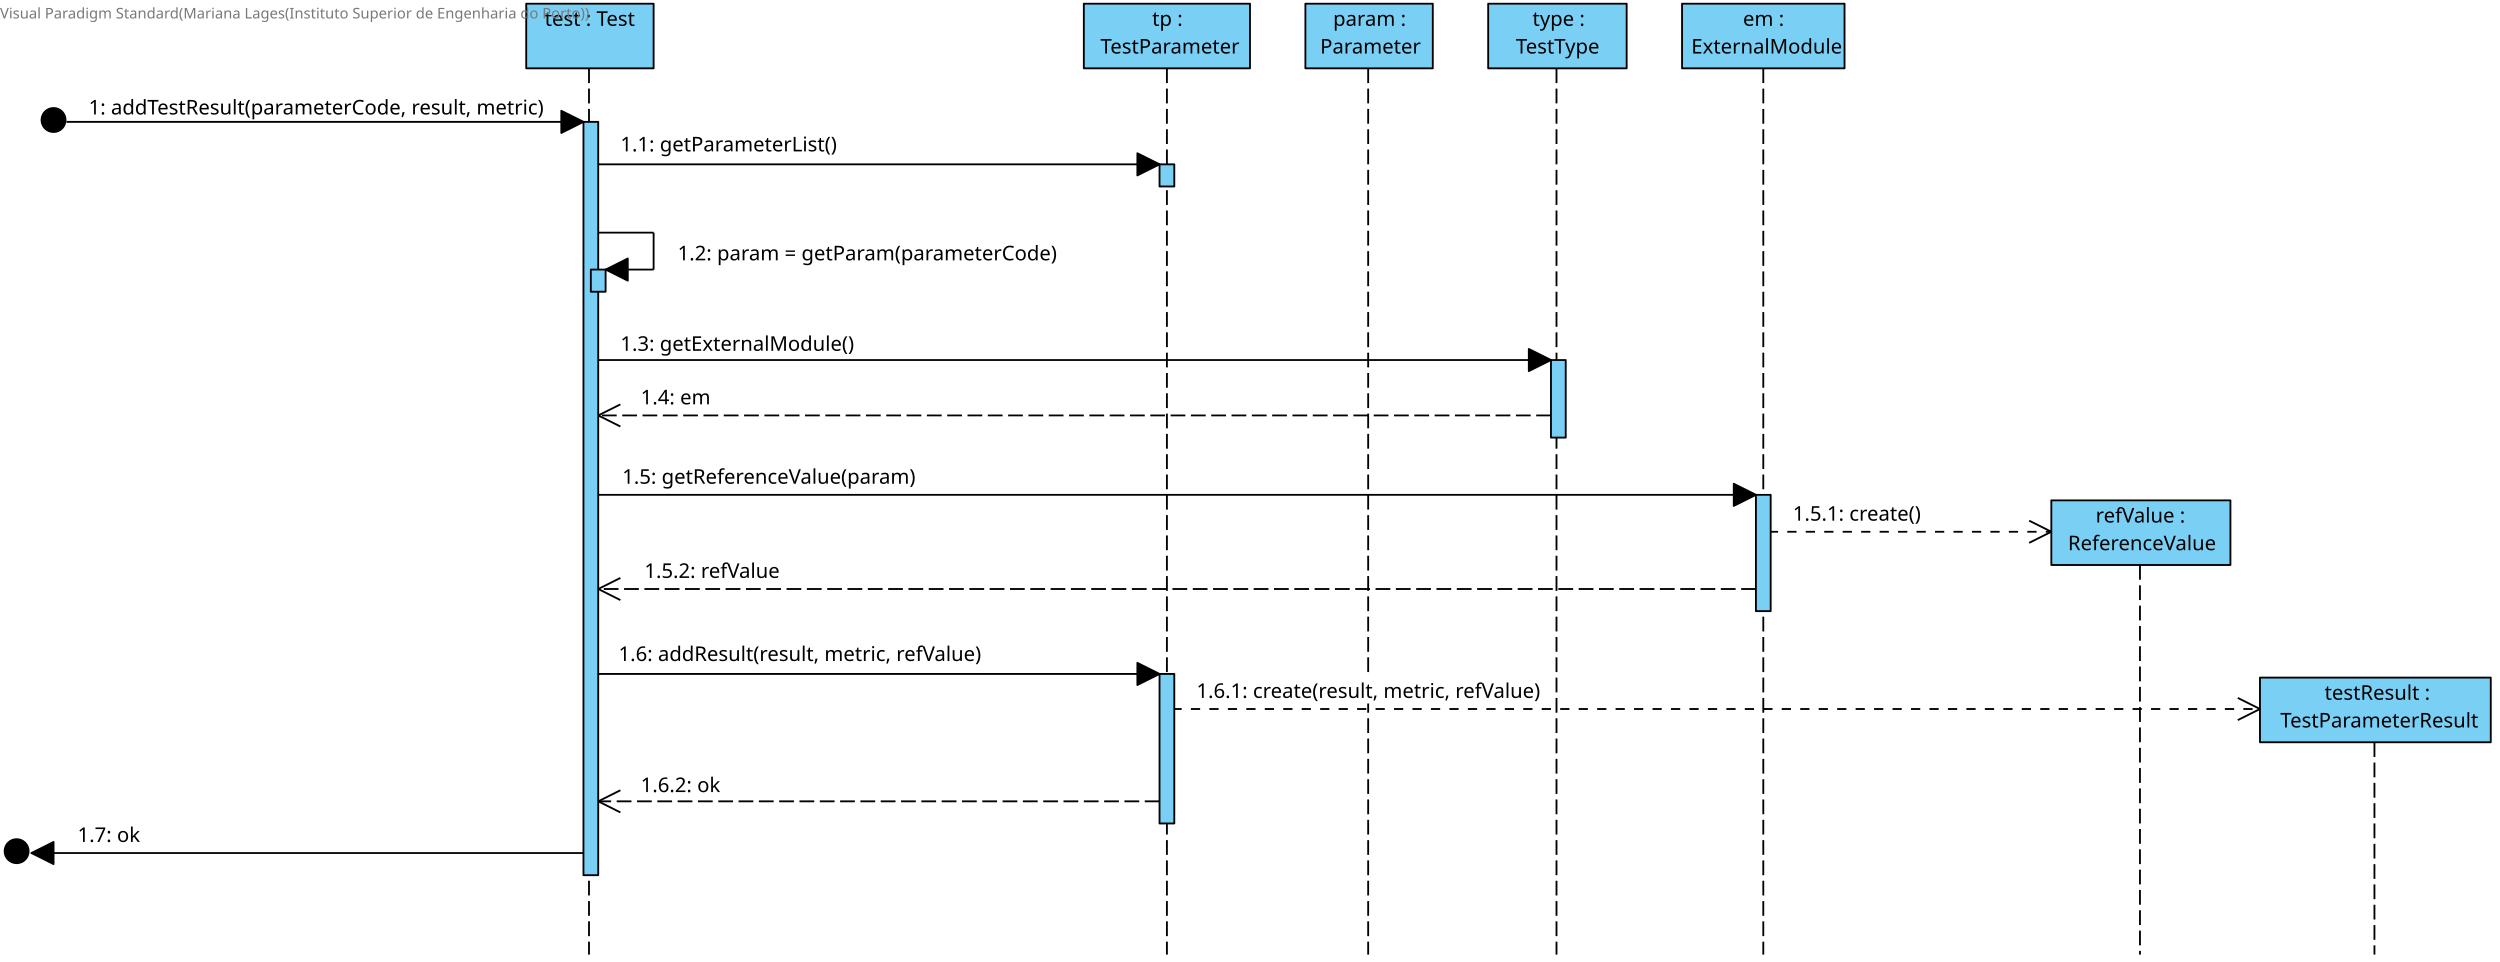
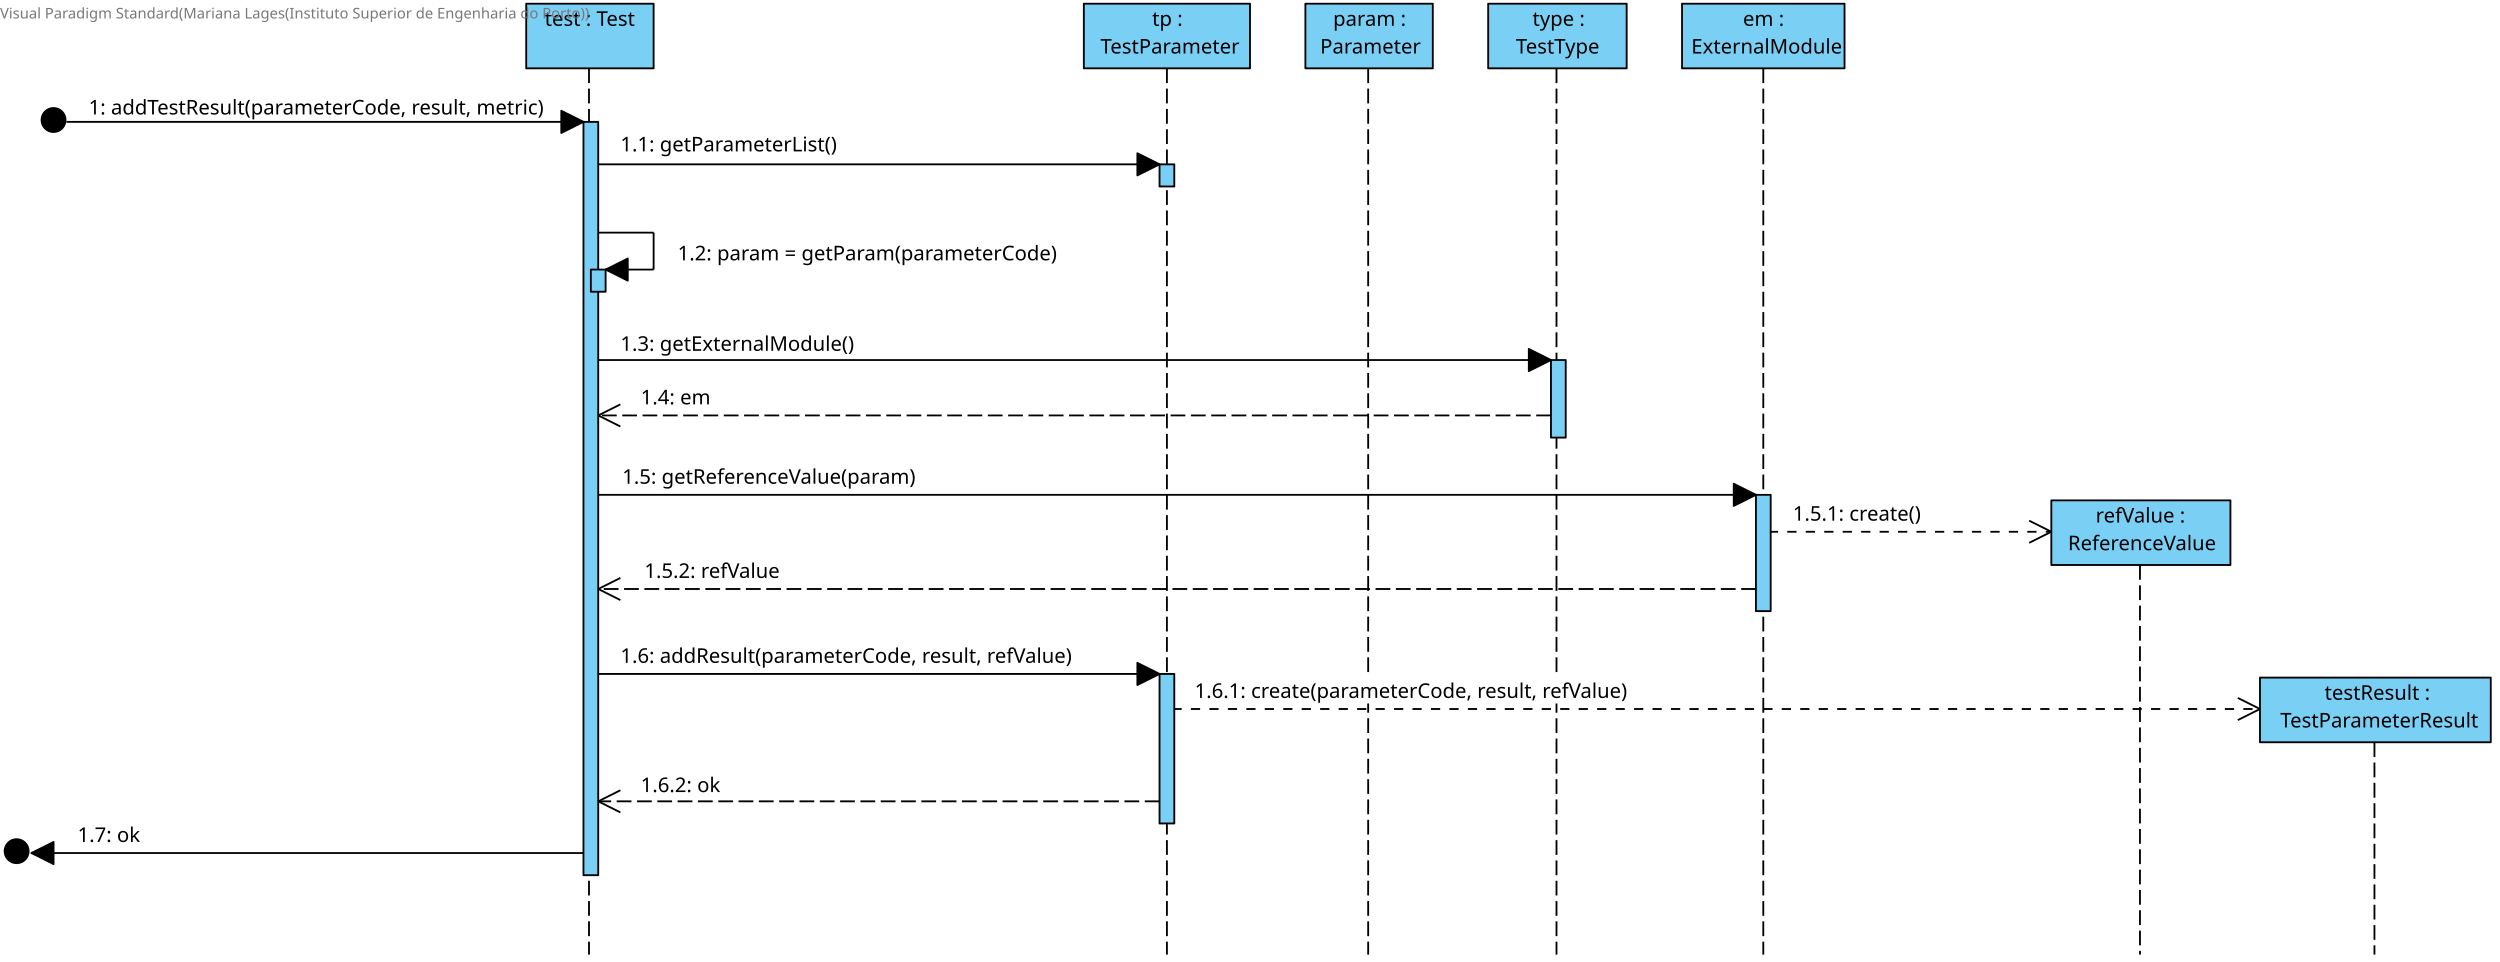
<svg xmlns="http://www.w3.org/2000/svg" fill-opacity="0" color-rendering="auto" color-interpolation="auto" text-rendering="auto" stroke="rgb(0,0,0)" stroke-linecap="square" width="1354" stroke-miterlimit="10" shape-rendering="auto" stroke-opacity="0" fill="rgb(0,0,0)" stroke-dasharray="none" font-weight="normal" stroke-width="1" height="521" font-family="'Dialog'" font-style="normal" stroke-linejoin="miter" font-size="12px" stroke-dashoffset="0" image-rendering="auto">
  <defs id="genericDefs" />
  <g>
    <defs id="defs1">
      <clipPath clipPathUnits="userSpaceOnUse" id="clipPath1">
        <path d="M-7 -7 L81 -7 L81 526 L-7 526 L-7 -7 Z" />
      </clipPath>
      <clipPath clipPathUnits="userSpaceOnUse" id="clipPath2">
        <path d="M-7 -7 L19 -7 L19 419 L-7 419 L-7 -7 Z" />
      </clipPath>
      <clipPath clipPathUnits="userSpaceOnUse" id="clipPath3">
        <path d="M-7 -7 L102 -7 L102 526 L-7 526 L-7 -7 Z" />
      </clipPath>
      <clipPath clipPathUnits="userSpaceOnUse" id="clipPath4">
        <path d="M-7 -7 L87 -7 L87 526 L-7 526 L-7 -7 Z" />
      </clipPath>
      <clipPath clipPathUnits="userSpaceOnUse" id="clipPath5">
        <path d="M-7 -7 L19 -7 L19 53 L-7 53 L-7 -7 Z" />
      </clipPath>
      <clipPath clipPathUnits="userSpaceOnUse" id="clipPath6">
        <path d="M-7 -7 L100 -7 L100 526 L-7 526 L-7 -7 Z" />
      </clipPath>
      <clipPath clipPathUnits="userSpaceOnUse" id="clipPath7">
        <path d="M-7 -7 L19 -7 L19 74 L-7 74 L-7 -7 Z" />
      </clipPath>
      <clipPath clipPathUnits="userSpaceOnUse" id="clipPath8">
        <path d="M-7 -7 L109 -7 L109 257 L-7 257 L-7 -7 Z" />
      </clipPath>
      <clipPath clipPathUnits="userSpaceOnUse" id="clipPath9">
        <path d="M-7 -7 L19 -7 L19 92 L-7 92 L-7 -7 Z" />
      </clipPath>
      <clipPath clipPathUnits="userSpaceOnUse" id="clipPath10">
        <path d="M-7 -7 L137 -7 L137 161 L-7 161 L-7 -7 Z" />
      </clipPath>
      <clipPath clipPathUnits="userSpaceOnUse" id="clipPath11">
        <path d="M-7 -7 L26 -7 L26 31 L-7 31 L-7 -7 Z" />
      </clipPath>
      <clipPath clipPathUnits="userSpaceOnUse" id="clipPath12">
        <path d="M-7 -7 L19 -7 L19 23 L-7 23 L-7 -7 Z" />
      </clipPath>
      <clipPath clipPathUnits="userSpaceOnUse" id="clipPath13">
        <path d="M-70 -15 L140 -15 L140 30 L-70 30 L-70 -15 Z" />
      </clipPath>
      <clipPath clipPathUnits="userSpaceOnUse" id="clipPath14">
        <path d="M-91 -30 L182 -30 L182 60 L-91 60 L-91 -30 Z" />
      </clipPath>
      <clipPath clipPathUnits="userSpaceOnUse" id="clipPath15">
        <path d="M-76 -30 L152 -30 L152 60 L-76 60 L-76 -30 Z" />
      </clipPath>
      <clipPath clipPathUnits="userSpaceOnUse" id="clipPath16">
        <path d="M-89 -30 L178 -30 L178 60 L-89 60 L-89 -30 Z" />
      </clipPath>
      <clipPath clipPathUnits="userSpaceOnUse" id="clipPath17">
        <path d="M-98 -30 L196 -30 L196 60 L-98 60 L-98 -30 Z" />
      </clipPath>
      <clipPath clipPathUnits="userSpaceOnUse" id="clipPath18">
        <path d="M-126 -30 L252 -30 L252 60 L-126 60 L-126 -30 Z" />
      </clipPath>
      <clipPath clipPathUnits="userSpaceOnUse" id="clipPath19">
        <path d="M-70 -30 L140 -30 L140 60 L-70 60 L-70 -30 Z" />
      </clipPath>
      <clipPath clipPathUnits="userSpaceOnUse" id="clipPath20">
        <path d="M0 0 L620 0 L620 104 L0 104 L0 0 Z" />
      </clipPath>
      <clipPath clipPathUnits="userSpaceOnUse" id="clipPath21">
        <path d="M194 33 L194 48 L53 48 L53 33 ZM120 62 L120 77 L63 77 L63 62 ZM0 0 L0 104 L620 104 L620 0 Z" />
      </clipPath>
      <clipPath clipPathUnits="userSpaceOnUse" id="clipPath22">
        <path d="M194 3 L194 18 L53 18 L53 3 ZM120 32 L120 47 L63 47 L63 32 ZM229 75 L229 90 L54 90 L54 75 ZM0 0 L0 104 L620 104 L620 0 Z" />
      </clipPath>
      <clipPath clipPathUnits="userSpaceOnUse" id="clipPath23">
        <path d="M0 0 L731 0 L731 104 L0 104 L0 0 Z" />
      </clipPath>
      <clipPath clipPathUnits="userSpaceOnUse" id="clipPath24">
        <path d="M229 32 L229 47 L54 47 L54 32 ZM157 83 L157 98 L65 98 L65 83 ZM0 0 L0 104 L731 104 L731 67 L688 67 L688 52 L731 52 L731 0 L120 0 L120 4 L63 4 L63 0 Z" />
      </clipPath>
      <clipPath clipPathUnits="userSpaceOnUse" id="clipPath25">
        <path d="M0 0 L256 0 L256 104 L0 104 L0 0 Z" />
      </clipPath>
      <clipPath clipPathUnits="userSpaceOnUse" id="clipPath26">
        <path d="M142 32 L142 47 L53 47 L53 32 ZM0 0 L0 104 L256 104 L256 63 L202 63 L202 33 L256 33 L256 0 Z" />
      </clipPath>
      <clipPath clipPathUnits="userSpaceOnUse" id="clipPath27">
-         <path d="M157 32 L157 47 L65 47 L65 32 ZM261 77 L261 92 L52 92 L52 77 ZM0 0 L0 104 L364 104 L364 97 L563 97 L563 104 L731 104 L731 16 L688 16 L688 1 L731 1 L731 0 Z" />
+         <path d="M157 32 L157 47 L65 47 L65 32 ZM307 78 L307 93 L52 93 L52 78 ZM0 0 L0 104 L364 104 L364 97 L610 97 L610 104 L731 104 L731 16 L688 16 L688 1 L731 1 L731 0 Z" />
      </clipPath>
      <clipPath clipPathUnits="userSpaceOnUse" id="clipPath28">
        <path d="M0 0 L408 0 L408 104 L0 104 L0 0 Z" />
      </clipPath>
      <clipPath clipPathUnits="userSpaceOnUse" id="clipPath29">
-         <path d="M261 31 L261 46 L52 46 L52 31 ZM0 0 L0 104 L64 104 L64 102 L127 102 L127 104 L408 104 L408 66 L364 66 L364 51 L408 51 L408 0 L157 0 L157 1 L65 1 L65 0 Z" />
+         <path d="M307 32 L307 47 L52 47 L52 32 ZM0 0 L0 104 L64 104 L64 102 L127 102 L127 104 L408 104 L408 66 L364 66 L364 51 L408 51 L408 0 L157 0 L157 1 L65 1 L65 0 Z" />
      </clipPath>
      <clipPath clipPathUnits="userSpaceOnUse" id="clipPath30">
        <path d="M0 0 L692 0 L692 104 L0 104 L0 0 Z" />
      </clipPath>
      <clipPath clipPathUnits="userSpaceOnUse" id="clipPath31">
-         <path d="M251 32 L251 47 L52 47 L52 32 ZM0 0 L0 104 L692 104 L692 63 L638 63 L638 33 L692 33 L692 0 Z" />
+         <path d="M298 32 L298 47 L52 47 L52 32 ZM0 0 L0 104 L692 104 L692 63 L638 63 L638 33 L692 33 L692 0 Z" />
      </clipPath>
      <clipPath clipPathUnits="userSpaceOnUse" id="clipPath32">
        <path d="M127 33 L127 48 L64 48 L64 33 ZM0 0 L0 104 L408 104 L408 0 Z" />
      </clipPath>
      <clipPath clipPathUnits="userSpaceOnUse" id="clipPath33">
        <path d="M0 0 L384 0 L384 104 L0 104 L0 0 Z" />
      </clipPath>
      <clipPath clipPathUnits="userSpaceOnUse" id="clipPath34">
        <path d="M308 34 L308 49 L52 49 L52 34 ZM0 0 L0 104 L384 104 L384 69 L341 69 L341 54 L384 54 L384 0 L369 0 L369 1 L299 1 L299 0 Z" />
      </clipPath>
      <clipPath clipPathUnits="userSpaceOnUse" id="clipPath35">
        <path d="M0 0 L403 0 L403 104 L0 104 L0 0 Z" />
      </clipPath>
      <clipPath clipPathUnits="userSpaceOnUse" id="clipPath36">
        <path d="M120 32 L120 47 L66 47 L66 32 ZM0 0 L0 104 L403 104 L403 20 L371 20 L371 5 L403 5 L403 0 Z" />
      </clipPath>
      <clipPath clipPathUnits="userSpaceOnUse" id="clipPath37">
        <path d="M186 31 L186 46 L53 46 L53 31 ZM0 0 L0 11 L20 11 L20 26 L0 26 L0 104 L83 104 L83 90 L300 90 L300 104 L408 104 L408 0 Z" />
      </clipPath>
      <clipPath clipPathUnits="userSpaceOnUse" id="clipPath38">
        <path d="M0 0 L134 0 L134 124 L0 124 L0 0 Z" />
      </clipPath>
      <clipPath clipPathUnits="userSpaceOnUse" id="clipPath39">
        <path d="M0 0 L0 124 L134 124 L134 117 L53 117 L53 102 L134 102 L134 68 L83 68 L83 53 L134 53 L134 9 L53 9 L53 0 Z" />
      </clipPath>
      <clipPath clipPathUnits="userSpaceOnUse" id="clipPath40">
        <path d="M-217 -15 L434 -15 L434 30 L-217 30 L-217 -15 Z" />
      </clipPath>
      <clipPath clipPathUnits="userSpaceOnUse" id="clipPath41">
        <path d="M-133 -15 L266 -15 L266 30 L-133 30 L-133 -15 Z" />
      </clipPath>
      <clipPath clipPathUnits="userSpaceOnUse" id="clipPath42">
        <path d="M-54 -15 L108 -15 L108 30 L-54 30 L-54 -15 Z" />
      </clipPath>
      <clipPath clipPathUnits="userSpaceOnUse" id="clipPath43">
        <path d="M-256 -15 L512 -15 L512 30 L-256 30 L-256 -15 Z" />
      </clipPath>
      <clipPath clipPathUnits="userSpaceOnUse" id="clipPath44">
        <path d="M-63 -15 L126 -15 L126 30 L-63 30 L-63 -15 Z" />
      </clipPath>
      <clipPath clipPathUnits="userSpaceOnUse" id="clipPath45">
-         <path d="M-199 -15 L398 -15 L398 30 L-199 30 L-199 -15 Z" />
+         <path d="M-246 -15 L492 -15 L492 30 L-246 30 L-246 -15 Z" />
      </clipPath>
      <clipPath clipPathUnits="userSpaceOnUse" id="clipPath46">
-         <path d="M-209 -15 L418 -15 L418 30 L-209 30 L-209 -15 Z" />
+         <path d="M-255 -15 L510 -15 L510 30 L-255 30 L-255 -15 Z" />
      </clipPath>
      <clipPath clipPathUnits="userSpaceOnUse" id="clipPath47">
        <path d="M-92 -15 L184 -15 L184 30 L-92 30 L-92 -15 Z" />
      </clipPath>
      <clipPath clipPathUnits="userSpaceOnUse" id="clipPath48">
        <path d="M-89 -15 L178 -15 L178 30 L-89 30 L-89 -15 Z" />
      </clipPath>
      <clipPath clipPathUnits="userSpaceOnUse" id="clipPath49">
        <path d="M-175 -15 L350 -15 L350 30 L-175 30 L-175 -15 Z" />
      </clipPath>
      <clipPath clipPathUnits="userSpaceOnUse" id="clipPath50">
        <path d="M-57 -15 L114 -15 L114 30 L-57 30 L-57 -15 Z" />
      </clipPath>
      <clipPath clipPathUnits="userSpaceOnUse" id="clipPath51">
        <path d="M-141 -15 L282 -15 L282 30 L-141 30 L-141 -15 Z" />
      </clipPath>
    </defs>
    <g fill="white" text-rendering="geometricPrecision" fill-opacity="1" stroke-opacity="1" stroke="white">
      <rect x="0" width="1354" height="521" y="0" stroke="none" />
    </g>
    <g font-size="11px" transform="translate(285,2)" fill-opacity="1" fill="rgb(122,207,245)" text-rendering="geometricPrecision" image-rendering="optimizeQuality" font-family="sans-serif" stroke="rgb(122,207,245)" stroke-opacity="1">
      <rect x="0" width="69" height="35" y="0" clip-path="url(#clipPath1)" stroke="none" />
    </g>
    <g stroke-linecap="butt" font-size="11px" transform="translate(285,2)" fill-opacity="1" fill="black" text-rendering="geometricPrecision" image-rendering="optimizeQuality" font-family="sans-serif" stroke-linejoin="round" stroke="black" stroke-opacity="1" stroke-miterlimit="0">
      <rect fill="none" x="0" width="69" height="35" y="0" clip-path="url(#clipPath1)" />
      <line clip-path="url(#clipPath1)" fill="none" x1="34" x2="34" y1="35" y2="515" stroke-linejoin="bevel" stroke-dasharray="8,3" />
    </g>
    <g font-size="11px" transform="translate(316,66)" fill-opacity="1" fill="rgb(122,207,245)" text-rendering="geometricPrecision" image-rendering="optimizeQuality" font-family="sans-serif" stroke="rgb(122,207,245)" stroke-opacity="1">
      <rect x="0" width="8" height="408" y="0" clip-path="url(#clipPath2)" stroke="none" />
    </g>
    <g stroke-linecap="butt" font-size="11px" transform="translate(316,66)" fill-opacity="1" fill="black" text-rendering="geometricPrecision" image-rendering="optimizeQuality" font-family="sans-serif" stroke-linejoin="round" stroke="black" stroke-opacity="1" stroke-miterlimit="0">
      <rect fill="none" x="0" width="8" height="408" y="0" clip-path="url(#clipPath2)" />
    </g>
    <g font-size="11px" transform="translate(587,2)" fill-opacity="1" fill="rgb(122,207,245)" text-rendering="geometricPrecision" image-rendering="optimizeQuality" font-family="sans-serif" stroke="rgb(122,207,245)" stroke-opacity="1">
      <rect x="0" width="90" height="35" y="0" clip-path="url(#clipPath3)" stroke="none" />
    </g>
    <g stroke-linecap="butt" font-size="11px" transform="translate(587,2)" fill-opacity="1" fill="black" text-rendering="geometricPrecision" image-rendering="optimizeQuality" font-family="sans-serif" stroke-linejoin="round" stroke="black" stroke-opacity="1" stroke-miterlimit="0">
      <rect fill="none" x="0" width="90" height="35" y="0" clip-path="url(#clipPath3)" />
      <line clip-path="url(#clipPath3)" fill="none" x1="45" x2="45" y1="35" y2="515" stroke-linejoin="bevel" stroke-dasharray="8,3" />
    </g>
    <g font-size="11px" transform="translate(806,2)" fill-opacity="1" fill="rgb(122,207,245)" text-rendering="geometricPrecision" image-rendering="optimizeQuality" font-family="sans-serif" stroke="rgb(122,207,245)" stroke-opacity="1">
      <rect x="0" width="75" height="35" y="0" clip-path="url(#clipPath4)" stroke="none" />
    </g>
    <g stroke-linecap="butt" font-size="11px" transform="translate(806,2)" fill-opacity="1" fill="black" text-rendering="geometricPrecision" image-rendering="optimizeQuality" font-family="sans-serif" stroke-linejoin="round" stroke="black" stroke-opacity="1" stroke-miterlimit="0">
      <rect fill="none" x="0" width="75" height="35" y="0" clip-path="url(#clipPath4)" />
      <line clip-path="url(#clipPath4)" fill="none" x1="37" x2="37" y1="35" y2="515" stroke-linejoin="bevel" stroke-dasharray="8,3" />
    </g>
    <g font-size="11px" transform="translate(840,195)" fill-opacity="1" fill="rgb(122,207,245)" text-rendering="geometricPrecision" image-rendering="optimizeQuality" font-family="sans-serif" stroke="rgb(122,207,245)" stroke-opacity="1">
      <rect x="0" width="8" height="42" y="0" clip-path="url(#clipPath5)" stroke="none" />
    </g>
    <g stroke-linecap="butt" font-size="11px" transform="translate(840,195)" fill-opacity="1" fill="black" text-rendering="geometricPrecision" image-rendering="optimizeQuality" font-family="sans-serif" stroke-linejoin="round" stroke="black" stroke-opacity="1" stroke-miterlimit="0">
      <rect fill="none" x="0" width="8" height="42" y="0" clip-path="url(#clipPath5)" />
    </g>
    <g font-size="11px" transform="translate(911,2)" fill-opacity="1" fill="rgb(122,207,245)" text-rendering="geometricPrecision" image-rendering="optimizeQuality" font-family="sans-serif" stroke="rgb(122,207,245)" stroke-opacity="1">
      <rect x="0" width="88" height="35" y="0" clip-path="url(#clipPath6)" stroke="none" />
    </g>
    <g stroke-linecap="butt" font-size="11px" transform="translate(911,2)" fill-opacity="1" fill="black" text-rendering="geometricPrecision" image-rendering="optimizeQuality" font-family="sans-serif" stroke-linejoin="round" stroke="black" stroke-opacity="1" stroke-miterlimit="0">
      <rect fill="none" x="0" width="88" height="35" y="0" clip-path="url(#clipPath6)" />
      <line clip-path="url(#clipPath6)" fill="none" x1="44" x2="44" y1="35" y2="515" stroke-linejoin="bevel" stroke-dasharray="8,3" />
    </g>
    <g font-size="11px" transform="translate(951,268)" fill-opacity="1" fill="rgb(122,207,245)" text-rendering="geometricPrecision" image-rendering="optimizeQuality" font-family="sans-serif" stroke="rgb(122,207,245)" stroke-opacity="1">
      <rect x="0" width="8" height="63" y="0" clip-path="url(#clipPath7)" stroke="none" />
    </g>
    <g stroke-linecap="butt" font-size="11px" transform="translate(951,268)" fill-opacity="1" fill="black" text-rendering="geometricPrecision" image-rendering="optimizeQuality" font-family="sans-serif" stroke-linejoin="round" stroke="black" stroke-opacity="1" stroke-miterlimit="0">
      <rect fill="none" x="0" width="8" height="63" y="0" clip-path="url(#clipPath7)" />
    </g>
    <g font-size="11px" transform="translate(1111,271)" fill-opacity="1" fill="rgb(122,207,245)" text-rendering="geometricPrecision" image-rendering="optimizeQuality" font-family="sans-serif" stroke="rgb(122,207,245)" stroke-opacity="1">
      <rect x="0" width="97" height="35" y="0" clip-path="url(#clipPath8)" stroke="none" />
    </g>
    <g stroke-linecap="butt" font-size="11px" transform="translate(1111,271)" fill-opacity="1" fill="black" text-rendering="geometricPrecision" image-rendering="optimizeQuality" font-family="sans-serif" stroke-linejoin="round" stroke="black" stroke-opacity="1" stroke-miterlimit="0">
      <rect fill="none" x="0" width="97" height="35" y="0" clip-path="url(#clipPath8)" />
      <line clip-path="url(#clipPath8)" fill="none" x1="48" x2="48" y1="35" y2="246" stroke-linejoin="bevel" stroke-dasharray="8,3" />
    </g>
    <g font-size="11px" transform="translate(628,365)" fill-opacity="1" fill="rgb(122,207,245)" text-rendering="geometricPrecision" image-rendering="optimizeQuality" font-family="sans-serif" stroke="rgb(122,207,245)" stroke-opacity="1">
      <rect x="0" width="8" height="81" y="0" clip-path="url(#clipPath9)" stroke="none" />
    </g>
    <g stroke-linecap="butt" font-size="11px" transform="translate(628,365)" fill-opacity="1" fill="black" text-rendering="geometricPrecision" image-rendering="optimizeQuality" font-family="sans-serif" stroke-linejoin="round" stroke="black" stroke-opacity="1" stroke-miterlimit="0">
      <rect fill="none" x="0" width="8" height="81" y="0" clip-path="url(#clipPath9)" />
    </g>
    <g font-size="11px" transform="translate(1224,367)" fill-opacity="1" fill="rgb(122,207,245)" text-rendering="geometricPrecision" image-rendering="optimizeQuality" font-family="sans-serif" stroke="rgb(122,207,245)" stroke-opacity="1">
      <rect x="0" width="125" height="35" y="0" clip-path="url(#clipPath10)" stroke="none" />
    </g>
    <g stroke-linecap="butt" font-size="11px" transform="translate(1224,367)" fill-opacity="1" fill="black" text-rendering="geometricPrecision" image-rendering="optimizeQuality" font-family="sans-serif" stroke-linejoin="round" stroke="black" stroke-opacity="1" stroke-miterlimit="0">
      <rect fill="none" x="0" width="125" height="35" y="0" clip-path="url(#clipPath10)" />
      <line clip-path="url(#clipPath10)" fill="none" x1="62" x2="62" y1="35" y2="150" stroke-linejoin="bevel" stroke-dasharray="8,3" />
    </g>
    <g font-size="11px" transform="translate(22,56)" fill-opacity="1" fill="black" text-rendering="geometricPrecision" image-rendering="optimizeQuality" font-family="sans-serif" stroke="black" stroke-opacity="1">
      <circle r="7" clip-path="url(#clipPath11)" cx="7" cy="9" stroke="none" />
    </g>
    <g font-size="11px" transform="translate(2,452)" fill-opacity="1" fill="black" text-rendering="geometricPrecision" image-rendering="optimizeQuality" font-family="sans-serif" stroke="black" stroke-opacity="1">
      <circle r="7" clip-path="url(#clipPath11)" cx="7" cy="9" stroke="none" />
    </g>
    <g font-size="11px" transform="translate(707,2)" fill-opacity="1" fill="rgb(122,207,245)" text-rendering="geometricPrecision" image-rendering="optimizeQuality" font-family="sans-serif" stroke="rgb(122,207,245)" stroke-opacity="1">
      <rect x="0" width="69" height="35" y="0" clip-path="url(#clipPath1)" stroke="none" />
    </g>
    <g stroke-linecap="butt" font-size="11px" transform="translate(707,2)" fill-opacity="1" fill="black" text-rendering="geometricPrecision" image-rendering="optimizeQuality" font-family="sans-serif" stroke-linejoin="round" stroke="black" stroke-opacity="1" stroke-miterlimit="0">
      <rect fill="none" x="0" width="69" height="35" y="0" clip-path="url(#clipPath1)" />
      <line clip-path="url(#clipPath1)" fill="none" x1="34" x2="34" y1="35" y2="515" stroke-linejoin="bevel" stroke-dasharray="8,3" />
    </g>
    <g font-size="11px" transform="translate(628,89)" fill-opacity="1" fill="rgb(122,207,245)" text-rendering="geometricPrecision" image-rendering="optimizeQuality" font-family="sans-serif" stroke="rgb(122,207,245)" stroke-opacity="1">
      <rect x="0" width="8" height="12" y="0" clip-path="url(#clipPath12)" stroke="none" />
    </g>
    <g stroke-linecap="butt" font-size="11px" transform="translate(628,89)" fill-opacity="1" fill="black" text-rendering="geometricPrecision" image-rendering="optimizeQuality" font-family="sans-serif" stroke-linejoin="round" stroke="black" stroke-opacity="1" stroke-miterlimit="0">
      <rect fill="none" x="0" width="8" height="12" y="0" clip-path="url(#clipPath12)" />
    </g>
    <g font-size="11px" transform="translate(320,146)" fill-opacity="1" fill="rgb(122,207,245)" text-rendering="geometricPrecision" image-rendering="optimizeQuality" font-family="sans-serif" stroke="rgb(122,207,245)" stroke-opacity="1">
      <rect x="0" width="8" height="12" y="0" clip-path="url(#clipPath12)" stroke="none" />
    </g>
    <g stroke-linecap="butt" font-size="11px" transform="translate(320,146)" fill-opacity="1" fill="black" text-rendering="geometricPrecision" image-rendering="optimizeQuality" font-family="sans-serif" stroke-linejoin="round" stroke="black" stroke-opacity="1" stroke-miterlimit="0">
      <rect fill="none" x="0" width="8" height="12" y="0" clip-path="url(#clipPath12)" />
    </g>
    <g font-size="11px" transform="translate(285,2)" fill-opacity="1" fill="black" text-rendering="geometricPrecision" image-rendering="optimizeQuality" font-family="sans-serif" stroke="black" stroke-opacity="1">
      <text x="10" xml:space="preserve" y="12" clip-path="url(#clipPath13)" stroke="none">test : Test</text>
    </g>
    <g font-size="11px" transform="translate(587,2)" fill-opacity="1" fill="black" text-rendering="geometricPrecision" image-rendering="optimizeQuality" font-family="sans-serif" stroke="black" stroke-opacity="1">
      <text x="37" xml:space="preserve" y="12" clip-path="url(#clipPath14)" stroke="none">tp :</text>
      <text x="9" xml:space="preserve" y="27" clip-path="url(#clipPath14)" stroke="none">TestParameter</text>
    </g>
    <g font-size="11px" transform="translate(806,2)" fill-opacity="1" fill="black" text-rendering="geometricPrecision" image-rendering="optimizeQuality" font-family="sans-serif" stroke="black" stroke-opacity="1">
      <text x="24" xml:space="preserve" y="12" clip-path="url(#clipPath15)" stroke="none">type :</text>
      <text x="15" xml:space="preserve" y="27" clip-path="url(#clipPath15)" stroke="none">TestType</text>
    </g>
    <g font-size="11px" transform="translate(911,2)" fill-opacity="1" fill="black" text-rendering="geometricPrecision" image-rendering="optimizeQuality" font-family="sans-serif" stroke="black" stroke-opacity="1">
      <text x="33" xml:space="preserve" y="12" clip-path="url(#clipPath16)" stroke="none">em :</text>
      <text x="5" xml:space="preserve" y="27" clip-path="url(#clipPath16)" stroke="none">ExternalModule</text>
    </g>
    <g font-size="11px" transform="translate(1111,271)" fill-opacity="1" fill="black" text-rendering="geometricPrecision" image-rendering="optimizeQuality" font-family="sans-serif" stroke="black" stroke-opacity="1">
      <text x="24" xml:space="preserve" y="12" clip-path="url(#clipPath17)" stroke="none">refValue :</text>
      <text x="9" xml:space="preserve" y="27" clip-path="url(#clipPath17)" stroke="none">ReferenceValue</text>
    </g>
    <g font-size="11px" transform="translate(1224,367)" fill-opacity="1" fill="black" text-rendering="geometricPrecision" image-rendering="optimizeQuality" font-family="sans-serif" stroke="black" stroke-opacity="1">
      <text x="35" xml:space="preserve" y="12" clip-path="url(#clipPath18)" stroke="none">testResult :</text>
      <text x="11" xml:space="preserve" y="27" clip-path="url(#clipPath18)" stroke="none">TestParameterResult</text>
    </g>
    <g font-size="11px" transform="translate(707,2)" fill-opacity="1" fill="black" text-rendering="geometricPrecision" image-rendering="optimizeQuality" font-family="sans-serif" stroke="black" stroke-opacity="1">
      <text x="15" xml:space="preserve" y="12" clip-path="url(#clipPath19)" stroke="none">param :</text>
      <text x="8" xml:space="preserve" y="27" clip-path="url(#clipPath19)" stroke="none">Parameter</text>
    </g>
    <g stroke-linecap="butt" font-size="11px" transform="translate(274,145)" fill-opacity="1" fill="black" text-rendering="geometricPrecision" image-rendering="optimizeQuality" font-family="sans-serif" stroke-linejoin="round" stroke="black" stroke-opacity="1">
      <line y2="50" fill="none" x1="50" clip-path="url(#clipPath21)" x2="566" y1="50" />
      <polygon points=" 566 50 554 44 554 56" clip-path="url(#clipPath21)" stroke="none" />
      <polygon fill="none" points=" 566 50 554 44 554 56" clip-path="url(#clipPath21)" />
    </g>
    <g fill-opacity="1" text-rendering="geometricPrecision" stroke="black" stroke-linecap="butt" transform="translate(274,175)" stroke-miterlimit="0" stroke-opacity="1" fill="black" stroke-dasharray="8,3" font-family="sans-serif" stroke-linejoin="round" font-size="11px" image-rendering="optimizeQuality">
      <line y2="50" fill="none" x1="566" clip-path="url(#clipPath22)" x2="50" y1="50" />
      <line clip-path="url(#clipPath22)" fill="none" x1="50" x2="62" y1="50" y2="56" stroke-dasharray="none" stroke-miterlimit="10" />
      <line clip-path="url(#clipPath22)" fill="none" x1="50" x2="62" y1="50" y2="44" stroke-dasharray="none" stroke-miterlimit="10" />
    </g>
    <g stroke-linecap="butt" font-size="11px" transform="translate(274,218)" fill-opacity="1" fill="black" text-rendering="geometricPrecision" image-rendering="optimizeQuality" font-family="sans-serif" stroke-linejoin="round" stroke="black" stroke-opacity="1">
      <line y2="50" fill="none" x1="50" clip-path="url(#clipPath24)" x2="677" y1="50" />
      <polygon points=" 677 50 665 44 665 56" clip-path="url(#clipPath24)" stroke="none" />
      <polygon fill="none" points=" 677 50 665 44 665 56" clip-path="url(#clipPath24)" />
    </g>
    <g fill-opacity="1" text-rendering="geometricPrecision" stroke="black" stroke-linecap="butt" transform="translate(909,238)" stroke-opacity="1" fill="black" stroke-dasharray="5" font-family="sans-serif" stroke-linejoin="round" font-size="11px" stroke-dashoffset="1" image-rendering="optimizeQuality">
      <line y2="50" fill="none" x1="50" clip-path="url(#clipPath26)" x2="202" y1="50" />
      <line clip-path="url(#clipPath26)" stroke-dashoffset="0" fill="none" x1="202" x2="190" y1="50" y2="44" stroke-dasharray="none" />
      <line clip-path="url(#clipPath26)" stroke-dashoffset="0" fill="none" x1="202" x2="190" y1="50" y2="56" stroke-dasharray="none" />
    </g>
    <g fill-opacity="1" text-rendering="geometricPrecision" stroke="black" stroke-linecap="butt" transform="translate(274,269)" stroke-miterlimit="0" stroke-opacity="1" fill="black" stroke-dasharray="8,3" font-family="sans-serif" stroke-linejoin="round" font-size="11px" image-rendering="optimizeQuality">
      <line y2="50" fill="none" x1="677" clip-path="url(#clipPath27)" x2="50" y1="50" />
      <line clip-path="url(#clipPath27)" fill="none" x1="50" x2="62" y1="50" y2="56" stroke-dasharray="none" stroke-miterlimit="10" />
      <line clip-path="url(#clipPath27)" fill="none" x1="50" x2="62" y1="50" y2="44" stroke-dasharray="none" stroke-miterlimit="10" />
    </g>
    <g stroke-linecap="butt" font-size="11px" transform="translate(274,315)" fill-opacity="1" fill="black" text-rendering="geometricPrecision" image-rendering="optimizeQuality" font-family="sans-serif" stroke-linejoin="round" stroke="black" stroke-opacity="1">
      <line y2="50" fill="none" x1="50" clip-path="url(#clipPath29)" x2="354" y1="50" />
      <polygon points=" 354 50 342 44 342 56" clip-path="url(#clipPath29)" stroke="none" />
      <polygon fill="none" points=" 354 50 342 44 342 56" clip-path="url(#clipPath29)" />
    </g>
    <g fill-opacity="1" text-rendering="geometricPrecision" stroke="black" stroke-linecap="butt" transform="translate(586,334)" stroke-opacity="1" fill="black" stroke-dasharray="5" font-family="sans-serif" stroke-linejoin="round" font-size="11px" stroke-dashoffset="1" image-rendering="optimizeQuality">
      <line y2="50" fill="none" x1="50" clip-path="url(#clipPath31)" x2="638" y1="50" />
      <line clip-path="url(#clipPath31)" stroke-dashoffset="0" fill="none" x1="638" x2="626" y1="50" y2="44" stroke-dasharray="none" />
      <line clip-path="url(#clipPath31)" stroke-dashoffset="0" fill="none" x1="638" x2="626" y1="50" y2="56" stroke-dasharray="none" />
    </g>
    <g fill-opacity="1" text-rendering="geometricPrecision" stroke="black" stroke-linecap="butt" transform="translate(274,384)" stroke-miterlimit="0" stroke-opacity="1" fill="black" stroke-dasharray="8,3" font-family="sans-serif" stroke-linejoin="round" font-size="11px" image-rendering="optimizeQuality">
      <line y2="50" fill="none" x1="354" clip-path="url(#clipPath32)" x2="50" y1="50" />
      <line clip-path="url(#clipPath32)" fill="none" x1="50" x2="62" y1="50" y2="56" stroke-dasharray="none" stroke-miterlimit="10" />
      <line clip-path="url(#clipPath32)" fill="none" x1="50" x2="62" y1="50" y2="44" stroke-dasharray="none" stroke-miterlimit="10" />
    </g>
    <g stroke-linecap="butt" font-size="11px" transform="translate(-14,16)" fill-opacity="1" fill="black" text-rendering="geometricPrecision" image-rendering="optimizeQuality" font-family="sans-serif" stroke-linejoin="round" stroke="black" stroke-opacity="1">
      <line y2="50" fill="none" x1="50" clip-path="url(#clipPath34)" x2="330" y1="50" />
      <polygon points=" 330 50 318 44 318 56" clip-path="url(#clipPath34)" stroke="none" />
      <polygon fill="none" points=" 330 50 318 44 318 56" clip-path="url(#clipPath34)" />
    </g>
    <g stroke-linecap="butt" font-size="11px" transform="translate(-33,412)" fill-opacity="1" fill="black" text-rendering="geometricPrecision" image-rendering="optimizeQuality" font-family="sans-serif" stroke-linejoin="round" stroke="black" stroke-opacity="1">
      <line y2="50" fill="none" x1="349" clip-path="url(#clipPath36)" x2="50" y1="50" />
      <polygon points=" 50 50 62 56 62 44" clip-path="url(#clipPath36)" stroke="none" />
      <polygon fill="none" points=" 50 50 62 56 62 44" clip-path="url(#clipPath36)" />
    </g>
    <g stroke-linecap="butt" font-size="11px" transform="translate(274,39)" fill-opacity="1" fill="black" text-rendering="geometricPrecision" image-rendering="optimizeQuality" font-family="sans-serif" stroke-linejoin="round" stroke="black" stroke-opacity="1">
      <line y2="50" fill="none" x1="50" clip-path="url(#clipPath37)" x2="354" y1="50" />
      <polygon points=" 354 50 342 44 342 56" clip-path="url(#clipPath37)" stroke="none" />
      <polygon fill="none" points=" 354 50 342 44 342 56" clip-path="url(#clipPath37)" />
    </g>
    <g stroke-linecap="butt" font-size="11px" transform="translate(274,76)" fill-opacity="1" fill="black" text-rendering="geometricPrecision" image-rendering="optimizeQuality" font-family="sans-serif" stroke-linejoin="round" stroke="black" stroke-opacity="1">
      <line y2="50" fill="none" x1="50" clip-path="url(#clipPath39)" x2="80" y1="50" />
      <line y2="70" fill="none" x1="80" clip-path="url(#clipPath39)" x2="80" y1="50" />
      <line y2="70" fill="none" x1="80" clip-path="url(#clipPath39)" x2="54" y1="70" />
      <polygon points=" 54 70 66 76 66 64" clip-path="url(#clipPath39)" stroke="none" />
      <polygon fill="none" points=" 54 70 66 76 66 64" clip-path="url(#clipPath39)" />
    </g>
    <g font-size="11px" transform="translate(357,129)" fill-opacity="1" fill="white" text-rendering="geometricPrecision" image-rendering="optimizeQuality" font-family="sans-serif" stroke="white" stroke-opacity="1">
      <rect x="0" width="217" height="15" y="0" clip-path="url(#clipPath40)" stroke="none" />
      <text fill="black" x="10" xml:space="preserve" y="12" clip-path="url(#clipPath40)" stroke="none">1.2: param = getParam(parameterCode)</text>
    </g>
    <g font-size="11px" transform="translate(327,70)" fill-opacity="1" fill="white" text-rendering="geometricPrecision" image-rendering="optimizeQuality" font-family="sans-serif" stroke="white" stroke-opacity="1">
      <rect x="0" width="133" height="15" y="0" clip-path="url(#clipPath41)" stroke="none" />
      <text fill="black" x="9" xml:space="preserve" y="12" clip-path="url(#clipPath41)" stroke="none">1.1: getParameterList()</text>
    </g>
    <g font-size="11px" transform="translate(33,444)" fill-opacity="1" fill="white" text-rendering="geometricPrecision" image-rendering="optimizeQuality" font-family="sans-serif" stroke="white" stroke-opacity="1">
      <rect x="0" width="54" height="15" y="0" clip-path="url(#clipPath42)" stroke="none" />
      <text fill="black" x="9" xml:space="preserve" y="12" clip-path="url(#clipPath42)" stroke="none">1.7: ok</text>
    </g>
    <g font-size="11px" transform="translate(38,50)" fill-opacity="1" fill="white" text-rendering="geometricPrecision" image-rendering="optimizeQuality" font-family="sans-serif" stroke="white" stroke-opacity="1">
      <rect x="0" width="256" height="15" y="0" clip-path="url(#clipPath43)" stroke="none" />
      <text fill="black" x="10" xml:space="preserve" y="12" clip-path="url(#clipPath43)" stroke="none">1: addTestResult(parameterCode, result, metric)</text>
    </g>
    <g font-size="11px" transform="translate(338,417)" fill-opacity="1" fill="white" text-rendering="geometricPrecision" image-rendering="optimizeQuality" font-family="sans-serif" stroke="white" stroke-opacity="1">
      <rect x="0" width="63" height="15" y="0" clip-path="url(#clipPath44)" stroke="none" />
      <text fill="black" x="9" xml:space="preserve" y="12" clip-path="url(#clipPath44)" stroke="none">1.6.2: ok</text>
    </g>
    <g font-size="11px" transform="translate(638,366)" fill-opacity="1" fill="white" text-rendering="geometricPrecision" image-rendering="optimizeQuality" font-family="sans-serif" stroke="white" stroke-opacity="1">
-       <rect x="0" width="199" height="15" y="0" clip-path="url(#clipPath45)" stroke="none" />
-       <text fill="black" x="10" xml:space="preserve" y="12" clip-path="url(#clipPath45)" stroke="none">1.6.1: create(result, metric, refValue)</text>
-     </g>
-     <g font-size="11px" transform="translate(326,346)" fill-opacity="1" fill="white" text-rendering="geometricPrecision" image-rendering="optimizeQuality" font-family="sans-serif" stroke="white" stroke-opacity="1">
-       <rect x="0" width="209" height="15" y="0" clip-path="url(#clipPath46)" stroke="none" />
-       <text fill="black" x="9" xml:space="preserve" y="12" clip-path="url(#clipPath46)" stroke="none">1.6: addResult(result, metric, refValue)</text>
+       <rect x="0" width="246" height="15" y="0" clip-path="url(#clipPath45)" stroke="none" />
+       <text fill="black" x="9" xml:space="preserve" y="12" clip-path="url(#clipPath45)" stroke="none">1.6.1: create(parameterCode, result, refValue)</text>
+     </g>
+     <g font-size="11px" transform="translate(326,347)" fill-opacity="1" fill="white" text-rendering="geometricPrecision" image-rendering="optimizeQuality" font-family="sans-serif" stroke="white" stroke-opacity="1">
+       <rect x="0" width="255" height="15" y="0" clip-path="url(#clipPath46)" stroke="none" />
+       <text fill="black" x="10" xml:space="preserve" y="12" clip-path="url(#clipPath46)" stroke="none">1.6: addResult(parameterCode, result, refValue)</text>
    </g>
    <g font-size="11px" transform="translate(339,301)" fill-opacity="1" fill="white" text-rendering="geometricPrecision" image-rendering="optimizeQuality" font-family="sans-serif" stroke="white" stroke-opacity="1">
      <rect x="0" width="92" height="15" y="0" clip-path="url(#clipPath47)" stroke="none" />
      <text fill="black" x="10" xml:space="preserve" y="12" clip-path="url(#clipPath47)" stroke="none">1.5.2: refValue</text>
    </g>
    <g font-size="11px" transform="translate(962,270)" fill-opacity="1" fill="white" text-rendering="geometricPrecision" image-rendering="optimizeQuality" font-family="sans-serif" stroke="white" stroke-opacity="1">
      <rect x="0" width="89" height="15" y="0" clip-path="url(#clipPath48)" stroke="none" />
      <text fill="black" x="9" xml:space="preserve" y="12" clip-path="url(#clipPath48)" stroke="none">1.5.1: create()</text>
    </g>
    <g font-size="11px" transform="translate(328,250)" fill-opacity="1" fill="white" text-rendering="geometricPrecision" image-rendering="optimizeQuality" font-family="sans-serif" stroke="white" stroke-opacity="1">
      <rect x="0" width="175" height="15" y="0" clip-path="url(#clipPath49)" stroke="none" />
      <text fill="black" x="9" xml:space="preserve" y="12" clip-path="url(#clipPath49)" stroke="none">1.5: getReferenceValue(param)</text>
    </g>
    <g font-size="11px" transform="translate(337,207)" fill-opacity="1" fill="white" text-rendering="geometricPrecision" image-rendering="optimizeQuality" font-family="sans-serif" stroke="white" stroke-opacity="1">
      <rect x="0" width="57" height="15" y="0" clip-path="url(#clipPath50)" stroke="none" />
      <text fill="black" x="10" xml:space="preserve" y="12" clip-path="url(#clipPath50)" stroke="none">1.4: em</text>
    </g>
    <g font-size="11px" transform="translate(327,178)" fill-opacity="1" fill="white" text-rendering="geometricPrecision" image-rendering="optimizeQuality" font-family="sans-serif" stroke="white" stroke-opacity="1">
      <rect x="0" width="141" height="15" y="0" clip-path="url(#clipPath51)" stroke="none" />
      <text fill="black" x="9" xml:space="preserve" y="12" clip-path="url(#clipPath51)" stroke="none">1.3: getExternalModule()</text>
    </g>
    <g font-size="8px" fill-opacity="1" fill="rgb(120,120,120)" text-rendering="geometricPrecision" image-rendering="optimizeQuality" stroke="rgb(120,120,120)" stroke-opacity="1">
      <text x="0" xml:space="preserve" y="10" stroke="none">Visual Paradigm Standard(Mariana Lages(Instituto Superior de Engenharia do Porto))</text>
    </g>
  </g>
</svg>
